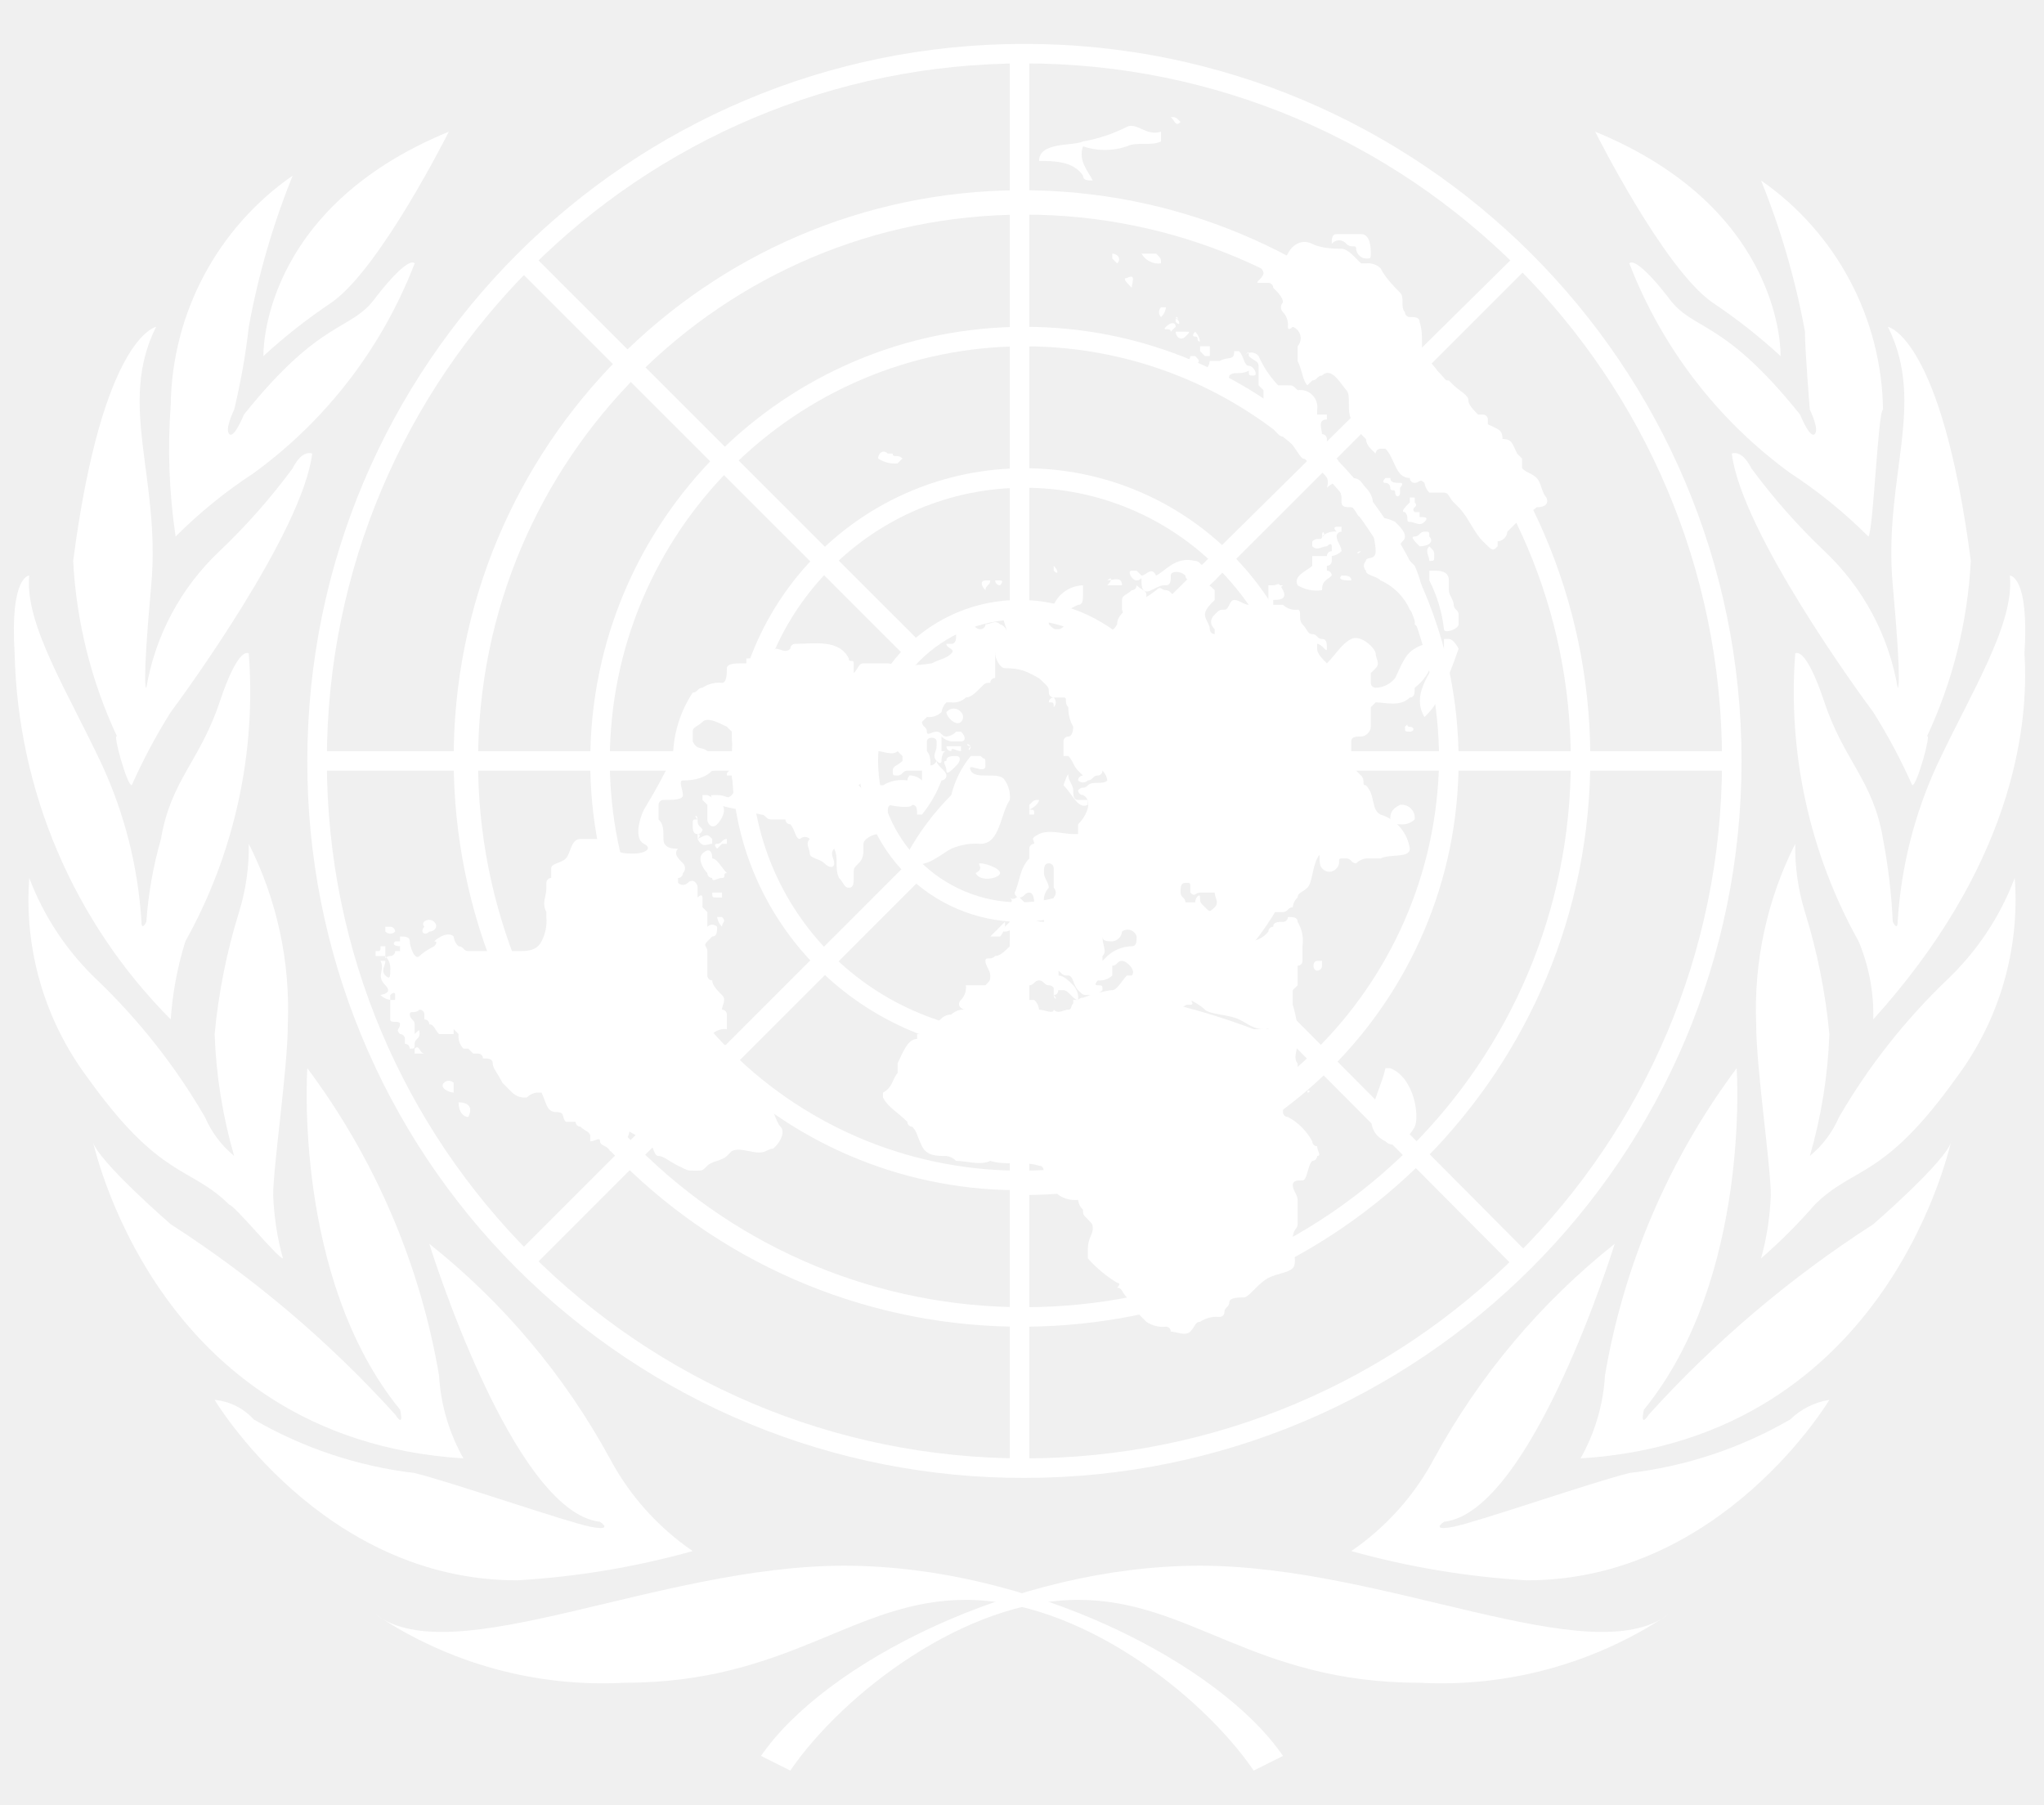
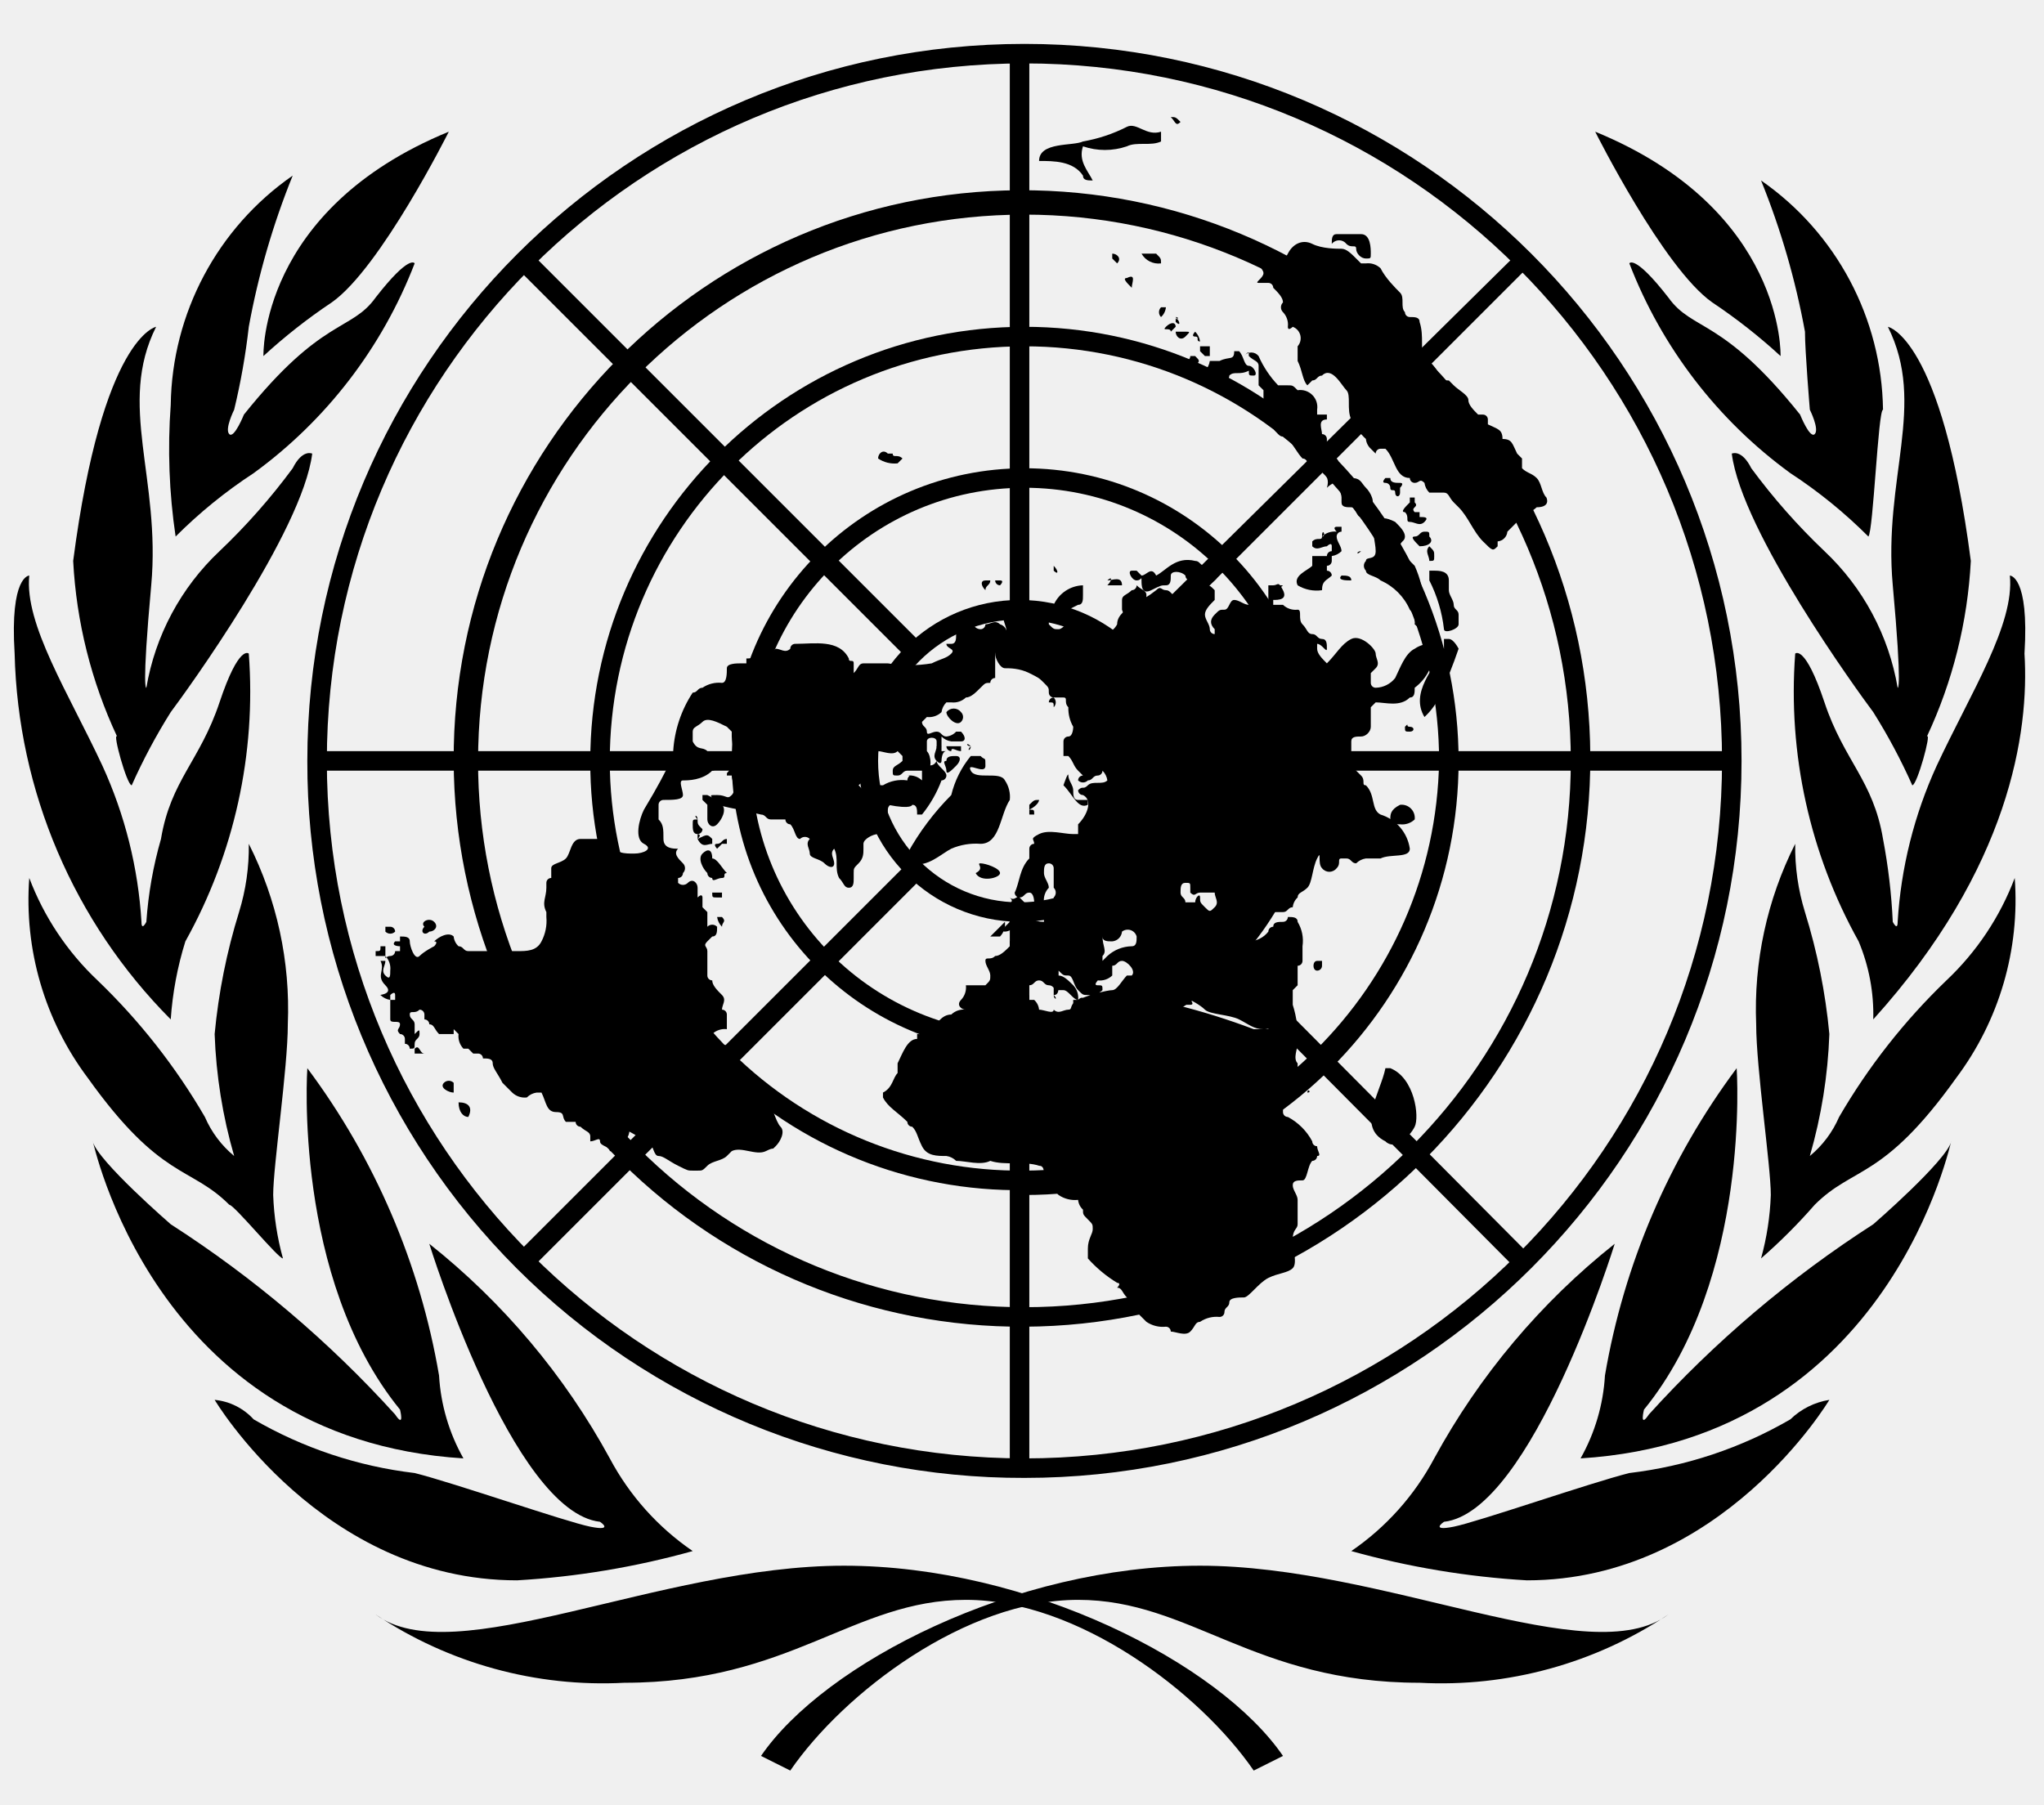
<svg xmlns="http://www.w3.org/2000/svg" viewBox="0 0 41.9 37">
-   <defs>
-     <style>.cls-1{fill:#fff;}</style>
-   </defs>
  <g id="Page-1">
    <g id="Artboard">
      <g id="ocha-logo">
        <g id="Group">
          <path id="Shape" class="cls-1" d="M17.6,15.6a3.3,3.3,0,1,1,3.3,3.3v-.4A2.9,2.9,0,1,0,18,15.6a2.9,2.9,0,0,0,2.9,2.9v.4a3.33,3.33,0,0,1-3.3-3.3" />
          <path id="Shape-2" data-name="Shape" class="cls-1" d="M15,15.6a6,6,0,1,1,6,6v-.4a5.6,5.6,0,1,0-5.6-5.6A5.59,5.59,0,0,0,21,21.2v.4a6,6,0,0,1-6-6" />
          <path id="Shape-3" data-name="Shape" class="cls-1" d="M12.1,15.6A8.9,8.9,0,1,1,21,24.5V24a8.54,8.54,0,0,0,8.5-8.4,8.5,8.5,0,1,0-17,0A8.41,8.41,0,0,0,21,24v.4a8.77,8.77,0,0,1-8.9-8.8" />
          <path id="Shape-4" data-name="Shape" class="cls-1" d="M9.3,15.6A11.65,11.65,0,1,1,21,27.2v-.4A11.2,11.2,0,1,0,9.8,15.6,11.18,11.18,0,0,0,21,26.8v.4A11.63,11.63,0,0,1,9.3,15.6" />
          <path id="Shape-5" data-name="Shape" class="cls-1" d="M6.3,15.6A14.7,14.7,0,1,1,21,30.3v-.4A14.3,14.3,0,1,0,6.7,15.6,14.3,14.3,0,0,0,21,29.9v.4A14.66,14.66,0,0,1,6.3,15.6" />
          <rect id="Rectangle-path" class="cls-1" x="20.7" y="1.1" width="0.4" height="11.4" />
          <polygon id="Shape-6" data-name="Shape" class="cls-1" points="10.6 5.5 10.9 5.2 18.9 13.2 18.6 13.5 10.6 5.5" />
          <rect id="Rectangle-path-2" data-name="Rectangle-path" class="cls-1" x="6.5" y="15.4" width="11.4" height="0.4" />
          <polygon id="Shape-7" data-name="Shape" class="cls-1" points="10.6 25.7 18.6 17.7 18.9 18 10.9 26 10.6 25.7" />
          <rect id="Rectangle-path-3" data-name="Rectangle-path" class="cls-1" x="20.7" y="18.7" width="0.4" height="11.4" />
          <rect id="Rectangle-path-4" data-name="Rectangle-path" class="cls-1" x="26.94" y="16.11" width="0.4" height="11.3" transform="translate(-7.45 25.47) rotate(-44.83)" />
          <rect id="Rectangle-path-5" data-name="Rectangle-path" class="cls-1" x="24.1" y="15.4" width="11.4" height="0.4" />
          <polygon id="Shape-8" data-name="Shape" class="cls-1" points="23 13.2 31.1 5.2 31.3 5.5 23.3 13.5 23 13.2" />
          <path id="Shape-9" data-name="Shape" class="cls-1" d="M18.7,16.5c.1,0,.1.1.1.2h.1a2.51,2.51,0,0,0,.4-.7.1.1,0,0,0,.1-.1c0-.1-.2-.2-.2-.3-.1.2-.3,0-.4.1v.1h.1V16h0a.37.37,0,0,0-.3-.1c.1,0,0,0,0,.1a.75.75,0,0,0-.5.1c-.1,0-.1,0-.2-.1-.1.1-.1.2-.2.2l-.1-.1c.1-.1.2-.1.2-.2v-.3c.1-.1.1-.2.2-.2s.3.1.4,0l.1.1v.1c-.1.1-.2.1-.2.2s0,.1.1.1.1-.1.2-.1.1,0,.1,0H19c.1,0,.1-.3,0-.4v-.2c0-.1.2-.1.2,0v.1s0,.1.1,0h0v-.2a.35.35,0,0,0,.2.1h.2c.1,0,.1-.1,0-.2h-.1a.31.31,0,0,1-.2.1c-.1,0-.1-.1-.2-.1s-.2.1-.2,0-.1-.1-.1-.2l.1-.1a.37.37,0,0,0,.3-.1.35.35,0,0,1,.1-.2h.1a.37.37,0,0,0,.3-.1c.1,0,.2-.1.3-.2s.1-.1.2-.1a.1.1,0,0,1,.1-.1v-.5a.1.1,0,0,1,.1-.1h-.1s-.1-.1,0-.1.2,0,.2-.1a.19.19,0,0,0-.1-.3c-.1-.1-.2,0-.3,0a.1.1,0,0,1-.1.1c-.1,0-.2-.1-.1-.2h0v-.1h-.1l-.3.3V13h0c0,.1,0,.2-.1.2h-.1c0,.1.2.1.1.2s-.2.1-.4.2a2.72,2.72,0,0,1-.9,0h-.5c-.1,0-.1.1-.2.2h0v-.2c0-.1-.1,0-.1-.1-.2-.4-.7-.3-1.1-.3a.1.1,0,0,0-.1.1c-.1.1-.2,0-.3,0l-.1.1c-.1,0-.2-.1-.3,0s-.1.1-.2.1v.1h-.1c-.1,0-.3,0-.3.1h0c0,.1,0,.3-.1.3a.6.6,0,0,0-.4.1c-.1,0-.1.1-.2.1a2.45,2.45,0,0,0-.4,1.2h0v.1c-.2.4-.3.6-.6,1.1-.1.2-.2.6,0,.7s0,.2-.2.2-.4,0-.4-.2-.2-.1-.3-.1h-.4c-.2,0-.2.3-.3.4s-.3.1-.3.2V18a.1.1,0,0,0-.1.1v.1c0,.2-.1.3,0,.5v.1a.9.9,0,0,1-.1.5c-.1.2-.3.2-.5.2h-1c-.1,0-.1-.1-.2-.1a.31.31,0,0,1-.1-.2c-.1-.1-.3,0-.4.1.1,0,0,.1,0,.1s-.2.1-.3.2-.2-.2-.2-.3-.1-.1-.2-.1v.1H8.1c-.1.1.1.1.1.1v.1H8.1a.1.1,0,0,1-.1.1H8c-.1,0-.1.1-.1,0v-.2H7.8c0,.1,0,.1-.1.1v.1h.2a.37.37,0,0,1,.1.3H8c0,.1,0,.2-.1.1s0-.2,0-.3H7.8c.1.2-.1.3.1.5s-.2.2-.1.2a.35.35,0,0,0,.2.1v-.1s.1-.1.1,0v.1H8v.4c0,.1.2,0,.2.1s-.1.1,0,.2a.1.1,0,0,1,.1.1v.1a.1.1,0,0,1,.1.1c.1,0,.1,0,.1-.1s.1-.1.1-.2,0-.1-.1,0V21c0-.1-.1-.1-.1-.2s.1,0,.2-.1a.1.1,0,0,1,.1.1v.1a.1.1,0,0,1,.1.1c.1,0,.1.1.2.2h.3v-.1l.1.1a.37.37,0,0,0,.1.3h.1l.1.1h.1a.1.1,0,0,1,.1.1h0c.1,0,.2,0,.2.1s.1.2.2.4a29772.51,29772.51,0,0,1,.2.2.37.37,0,0,0,.3.1.35.35,0,0,1,.2-.1h.1c.1.2.1.4.3.4s.1.1.2.2h.2a.1.1,0,0,0,.1.1c.1.1.2.1.2.2v.1c.1,0,.2-.1.2,0s.2.1.2.2h.1v-.1c0-.1.1,0,.2-.1s.1-.2.1-.2.2.1.3.2h.1c.1.1.1.3.2.3s.2.1.4.2.2.1.3.1h.1c.1,0,.1,0,.2-.1s.3-.1.4-.2l.1-.1c.2-.1.5.1.7,0s.1,0,.2-.1.2-.3.1-.4-.2-.5-.3-.7l-.3-.3h-.1c-.1,0-.1-.1-.1-.2a.1.1,0,0,1-.1-.1v-.3c-.1,0-.2-.1-.4-.1a.1.1,0,0,1-.1-.1v-.1a.37.37,0,0,1,.3-.1v-.3a.1.1,0,0,0-.1-.1c0-.1.1-.2,0-.3s-.2-.2-.2-.3a.1.1,0,0,1-.1-.1v-.5c0-.1-.1-.1,0-.2l.1-.1c.1,0,.1-.1.1-.2a.14.14,0,0,0-.2,0v-.3l-.1-.1v-.2s0-.1-.1,0v-.2c0-.1-.1-.2-.2-.1h0a.14.14,0,0,1-.2,0V18a.1.1,0,0,0,.1-.1.14.14,0,0,0,0-.2c-.1-.1-.2-.2-.1-.3-.1,0-.3,0-.3-.2s0-.3-.1-.4v-.3a.1.1,0,0,1,.1-.1c.2,0,.4,0,.4-.1s-.1-.3,0-.3.4,0,.6-.2c.1,0,.1-.1,0-.2a.35.35,0,0,0-.1-.2c-.1-.1-.2,0-.3-.2V15c0-.1.1-.1.2-.2s.3,0,.5.1l.1.1v.1c0,.2.1.4,0,.6s-.1.1-.1.2H15c0,.1.1.3,0,.4s-.1,0-.3,0-.1,0-.1.1l.1.1c.4.1.5.1.9.2.1,0,.1.1.2.1h.3a.1.1,0,0,0,.1.1c.1.1.1.3.2.3a.14.14,0,0,1,.2,0c-.1.1,0,.2,0,.3s.2.1.3.2.2.1.2,0-.1-.2,0-.3c.1.2,0,.4.1.6h0c.1.1.1.2.2.2s.1-.1.1-.2v-.1c0-.1,0-.1.1-.2s.1-.2.1-.3v-.1c0-.1.2-.2.3-.2V17c.1,0,0-.2.1-.2s.1-.1.1-.2.1-.1,0-.1c.5.1.5,0,.5,0" />
          <path id="Shape-10" data-name="Shape" class="cls-1" d="M14.5,16.3h-.1v.1l.1.1v.3c0,.1.1.2.2.1s.2-.3.1-.4-.1-.1-.3-.2" />
          <path id="Shape-11" data-name="Shape" class="cls-1" d="M14.3,17.2h0c.1.2.2.1.3.1v-.1c-.1-.1-.1-.1-.3,0,.1-.1,0-.1,0-.1v.1" />
          <path id="Shape-12" data-name="Shape" class="cls-1" d="M14.6,17.6c0-.2-.1-.2-.2-.1s0,.3.1.4a.1.1,0,0,0,.1.1c0,.1.1,0,.2,0s0-.1.1-.1c-.1-.1-.2-.3-.3-.3" />
          <path id="Shape-13" data-name="Shape" class="cls-1" d="M14.3,16.8c0-.1-.1-.1,0,0-.1,0-.1,0-.1.1s0,.2.1.2a.1.1,0,0,0,.1-.1c-.1-.1-.1-.1-.1-.2" />
          <path id="Shape-14" data-name="Shape" class="cls-1" d="M14.7,17.4l.1-.1h.1v-.1c-.1,0-.1.1-.2.1s0,.1,0,.1" />
          <path id="Shape-15" data-name="Shape" class="cls-1" d="M14.6,18.3c0,.1,0,.1.1.1h.1v-.1h-.2" />
          <path id="Shape-16" data-name="Shape" class="cls-1" d="M14.8,19c0-.1.1-.1,0-.2h-.1a.35.35,0,0,0,.1.2" />
          <path id="Shape-17" data-name="Shape" class="cls-1" d="M8.5,21.5v.1h.2c-.1,0-.1-.2-.2-.1" />
          <path id="Shape-18" data-name="Shape" class="cls-1" d="M9.1,22.2c-.1.1.1.2.2.2v-.2a.14.14,0,0,0-.2,0" />
          <path id="Shape-19" data-name="Shape" class="cls-1" d="M9.4,22.6c0,.2.1.3.2.3.1-.2,0-.3-.2-.3" />
          <path id="Shape-20" data-name="Shape" class="cls-1" d="M19.5,17.4a1.27,1.27,0,0,1,.6-.1c.4,0,.4-.6.6-.9a.6.6,0,0,0-.1-.4c-.1-.2-.6,0-.7-.2s.3.1.3-.1,0-.1-.1-.2h-.2a2,2,0,0,0-.4.8,5.38,5.38,0,0,0-.9,1.2c0,.1,0,.1.1.2.3.1.6-.2.8-.3" />
          <path id="Shape-21" data-name="Shape" class="cls-1" d="M21.3,16.4c-.1,0-.1,0-.2.1v.2h.1c0-.1,0-.1-.1-.1.2-.1.2-.2.2-.2" />
          <path id="Shape-22" data-name="Shape" class="cls-1" d="M20,17.9c.1.2.5.1.5,0s-.3-.2-.4-.2.1.1-.1.2" />
          <path id="Shape-23" data-name="Shape" class="cls-1" d="M20.5,19.2a.37.37,0,0,0,.1-.3l-.3.3h.2" />
          <path id="Shape-24" data-name="Shape" class="cls-1" d="M22.3,16.5v-.1h-.2c-.1,0-.1-.1-.1-.2s-.1-.2-.1-.3-.1.2-.1.2c.2.2.3.5.5.4" />
          <path id="Shape-25" data-name="Shape" class="cls-1" d="M19.9,15.3c-.1-.1-.1,0,0,0-.1.1,0,.1,0,0h0" />
          <path id="Shape-26" data-name="Shape" class="cls-1" d="M8.1,19.1A.1.1,0,0,0,8,19H7.9v.1a.14.14,0,0,0,.2,0" />
          <path id="Shape-27" data-name="Shape" class="cls-1" d="M8.8,19.1c.1,0,.2-.1.1-.2h0c-.1-.1-.3,0-.2.1-.1.1,0,.2.1.1" />
          <path id="Shape-28" data-name="Shape" class="cls-1" d="M20.2,12.1c0-.1.1-.1.1-.2h-.1c-.1,0-.1.1,0,.2h0" />
          <path id="Shape-29" data-name="Shape" class="cls-1" d="M20.5,12s.1-.1,0-.1h-.1a.1.1,0,0,0,.1.1" />
          <path id="Shape-30" data-name="Shape" class="cls-1" d="M19.4,14.6c0,.1.2.3.3.2a.14.14,0,0,0,0-.2.19.19,0,0,0-.3,0" />
          <path id="Shape-31" data-name="Shape" class="cls-1" d="M19.7,15.4v-.1h-.3a.1.1,0,0,0,.1.1c0-.1.1,0,.2,0" />
          <path id="Shape-32" data-name="Shape" class="cls-1" d="M19.4,15.6c-.1,0,0,.1,0,.2s.1,0,.2-.1.1-.2,0-.2-.2,0-.2.1" />
          <path id="Shape-33" data-name="Shape" class="cls-1" d="M19.2,15.3c0,.1-.1.2,0,.3s.1,0,.1,0,0-.2.1-.2h-.1v-.1h-.1" />
          <path id="Shape-34" data-name="Shape" class="cls-1" d="M26.8,22.4c.1,0,0-.1,0,0h0" />
          <path id="Shape-35" data-name="Shape" class="cls-1" d="M21,18.5h0l-.1-.1c0-.1-.1.1-.2,0h0c.1.1,0,.1-.1.2a.1.1,0,0,0,.1.1c0,.1-.1.1,0,.2l-.1.1s-.1.1,0,.1.2-.1.3-.1H21c.1,0,.1-.1.2-.2H21s-.1,0,0-.3h0" />
          <path id="Shape-36" data-name="Shape" class="cls-1" d="M21.6,20.4c0,.1.1.1,0,0,.1,0,.1-.1.1-.2h-.1v.2" />
          <path id="Shape-37" data-name="Shape" class="cls-1" d="M21.7,20.2c.1,0,0-.1,0-.1h-.1a.1.1,0,0,0,.1.1" />
          <path id="Shape-38" data-name="Shape" class="cls-1" d="M22.3,20.5h0c-.1,0-.1-.1-.2,0H22v.1c.2-.1.2-.1.3-.1" />
          <path id="Shape-39" data-name="Shape" class="cls-1" d="M23.3,20.4v-.1c-.1,0-.2.1-.3,0v.1h-.1c.2.1.3,0,.4,0" />
          <path id="Shape-40" data-name="Shape" class="cls-1" d="M23.7,20c0,.2.2.1.2,0s0-.1-.2,0l.1-.1a.1.1,0,0,1-.1.1" />
          <path id="Shape-41" data-name="Shape" class="cls-1" d="M28.5,16.8c0,.1.1.1.2.1a.37.37,0,0,0,.3-.1.27.27,0,0,0-.3-.3c-.2.1-.2.2-.2.3" />
          <path id="Shape-42" data-name="Shape" class="cls-1" d="M28.5,21.9h-.1c-.1.5-.6,1.2,0,1.5.2.2.5-.1.6-.3s0-1-.5-1.2" />
          <path id="Shape-43" data-name="Shape" class="cls-1" d="M27,19.7c-.1,0-.1.2,0,.2a.1.1,0,0,0,.1-.1v-.1H27" />
          <path id="Shape-44" data-name="Shape" class="cls-1" d="M27.4,24.8V25s.2-.1,0-.2h0" />
          <path id="Shape-45" data-name="Shape" class="cls-1" d="M29.7,13.1h-.1v.2c-.2.4-.7.9-.4,1.4h0a1.38,1.38,0,0,0,.3-.4,10.37,10.37,0,0,0,.4-1s-.1-.2-.2-.2" />
          <path id="Shape-46" data-name="Shape" class="cls-1" d="M28.8,14.9c0,.1,0,.1.1.1s.1-.1,0-.1,0-.1-.1,0" />
          <path id="Shape-47" data-name="Shape" class="cls-1" d="M23.7,11.8c-.1-.2-.2,0-.3,0l-.1-.1h-.1c-.1,0,0,.2.1.2s.1-.1.1,0,0,.3.2.2.2-.1.3-.1.1-.1.1-.2.2-.1.3,0a.1.1,0,0,0,.1.1c0,.1.1.1.2.1a.37.37,0,0,0,.3-.1.19.19,0,0,0,0-.3h-.2c-.1,0-.1-.1-.2-.1-.4-.1-.6.2-.8.3" />
          <path id="Shape-48" data-name="Shape" class="cls-1" d="M22.7,12H23c0-.2-.2-.1-.3-.1.1-.1.1,0,0,.1h0" />
          <path id="Shape-49" data-name="Shape" class="cls-1" d="M23.1,12.6c.1-.1.3-.2.4-.3v-.1h0c0-.1-.1-.1-.2-.2a.1.1,0,0,1-.1.1c-.1.1-.2.1-.2.2v.2c.1.3.1.2.1.1" />
          <path id="Shape-50" data-name="Shape" class="cls-1" d="M21.6,11.6v.1c.1.1.1,0,0-.1h0" />
          <path id="Shape-51" data-name="Shape" class="cls-1" d="M18,9.4a.6.6,0,0,0,.4.1l.1-.1c-.1-.1-.2,0-.2-.1h-.1c-.1-.1-.2,0-.2.1h0" />
          <path id="Shape-52" data-name="Shape" class="cls-1" d="M27.1,11c0,.1-.1,0-.2.1v.1c.1.1.2,0,.3,0h0s.1-.1.1,0v.1a.1.1,0,0,0-.1.1h-.3v.2c-.1.1-.4.2-.3.4a.75.75,0,0,0,.5.1h0c0-.2.1-.2.2-.3a.1.1,0,0,0-.1-.1v-.1a.1.1,0,0,0,.1-.1v-.1a.35.35,0,0,0,.2-.1c0-.1-.1-.2-.1-.3a.1.1,0,0,1,.1-.1v-.1h-.1s-.1,0,0,.1a.37.37,0,0,0-.3.1c0-.2.1,0,0,0" />
          <path id="Shape-53" data-name="Shape" class="cls-1" d="M26.1,12c0,.1.1.1.2,0h-.2" />
          <path id="Shape-54" data-name="Shape" class="cls-1" d="M27.5,11.8c-.1.1.1.1.2.1h0c0-.1-.1-.1-.2-.1" />
          <path id="Shape-55" data-name="Shape" class="cls-1" d="M27.9,11.3h0c-.1,0-.1.1,0,0h0" />
          <path id="Shape-56" data-name="Shape" class="cls-1" d="M25.6,7.3c.1.1.2.1.2.2v.4l.1.1v.2c0,.1.1.3.1.4a.1.1,0,0,1,.1.1c0,.1,0,.1.1.2s.1,0,.2.1.2.3.3.4a.1.1,0,0,1,.1.1v.1c.2,0,.5.1.4.4.1-.1.2-.1.2-.2s.1-.3,0-.4-.1-.1-.2-.2V9a.1.1,0,0,0-.1-.1c0-.1-.1-.3.1-.3V8.5H27V8.4a.35.35,0,0,0-.4-.4c-.1-.1-.1-.1-.2-.1h-.2a2.09,2.09,0,0,1-.4-.6.19.19,0,0,0-.3,0c.1-.1.1-.1.1,0h0" />
          <path id="Shape-57" data-name="Shape" class="cls-1" d="M24.7,7.6a.14.14,0,0,0,0,.2h.4a.1.1,0,0,0,.1-.1c.1-.1.2,0,.4-.1,0,.1,0,.1.1.1s0-.2-.1-.2-.1-.2-.2-.3h-.1c0,.2-.1.1-.3.2v.1h0V7.4h-.2a.35.35,0,0,1-.1.2" />
          <path id="Shape-58" data-name="Shape" class="cls-1" d="M22.4,3.7c-.1-.2-.3-.4-.2-.7a1.39,1.39,0,0,0,.9,0c.2-.1.5,0,.7-.1V2.7c-.3.1-.5-.2-.7-.1a3.18,3.18,0,0,1-.9.3c-.2.1-.9,0-.9.4.3,0,.7,0,.9.3,0,.1.1.1.2.1" />
          <path id="Shape-59" data-name="Shape" class="cls-1" d="M23.4,5.2a.4.4,0,0,0,.4.2c0-.1,0-.1-.1-.2h-.3" />
          <path id="Shape-60" data-name="Shape" class="cls-1" d="M23.1,5.7c-.1,0,0,.1.1.2,0-.1.1-.3-.1-.2" />
          <path id="Shape-61" data-name="Shape" class="cls-1" d="M22.9,5.4h0c.1-.1,0-.2-.1-.2v.1l.1.1" />
          <path id="Shape-62" data-name="Shape" class="cls-1" d="M23.8,6.5h0a.31.31,0,0,0,.1-.2h-.1a.14.14,0,0,0,0,.2" />
          <path id="Shape-63" data-name="Shape" class="cls-1" d="M24.1,6.5v.1c.1.1.1,0,0-.1h0c.1,0,0,.1,0,0" />
          <path id="Shape-64" data-name="Shape" class="cls-1" d="M24,6.8h0l.1-.1h0c0-.1-.1-.1-.2,0s.1,0,.1.1" />
          <path id="Shape-65" data-name="Shape" class="cls-1" d="M24.1,6.8h0c0,.1.1.2.2.1s.1-.1,0-.1Z" />
          <path id="Shape-66" data-name="Shape" class="cls-1" d="M24.6,7h0a.35.35,0,0,0-.1-.2s-.1.1,0,.1,0,.1.1.1" />
          <path id="Shape-67" data-name="Shape" class="cls-1" d="M24.7,7.3h.1V7.2h0V7.1h-.2v.1l.1.1" />
          <path id="Shape-68" data-name="Shape" class="cls-1" d="M24.5,7.5h0c.1-.1.1-.1,0-.2h-.1a.1.1,0,0,1-.1.1c.1.1.1.1.2.1" />
          <path id="Shape-69" data-name="Shape" class="cls-1" d="M24.2,2.5h0c-.1-.1-.1-.1-.2-.1.1.1.1.2.2.1" />
          <path id="Shape-70" data-name="Shape" class="cls-1" d="M27.6,5c.1.1.2,0,.2.1s.1.2.2.2.1,0,.1-.1,0-.4-.2-.4h-.5c-.1,0-.1.1-.1.2a.19.19,0,0,1,.3,0" />
          <path id="Shape-71" data-name="Shape" class="cls-1" d="M31.7,10.2c-.1-.1-.1-.3-.2-.4s-.2-.1-.3-.2V9.4l-.1-.1C31,9.1,31,9,30.8,9c0-.2-.1-.2-.3-.3V8.6a.1.1,0,0,0-.1-.1h-.1c-.1-.1-.2-.2-.2-.3s-.2-.2-.3-.3l-.1-.1c-.1,0-.2,0-.2-.1s-.2-.3-.3-.4,0-.4-.1-.7c0-.1-.1-.1-.2-.1a.1.1,0,0,1-.1-.1c-.1-.1,0-.3-.1-.4s-.3-.3-.4-.5a.37.37,0,0,0-.3-.1h-.1l-.1-.1c-.1-.1-.2-.2-.3-.2s-.4,0-.6-.1-.4,0-.5.2-.3.2-.5.2,0,.1,0,.2-.2.2-.1.2H26a.1.1,0,0,1,.1.1c.1.1.2.2.2.3a.14.14,0,0,0,0,.2.37.37,0,0,1,.1.3c0,.1.1,0,.1,0a.25.25,0,0,1,.1.4v.3c.1.2.1.4.2.5l.1-.1c.1,0,.1-.1.2-.1.2-.2.4.2.5.3s0,.4.1.6A1.38,1.38,0,0,0,28,9a.31.31,0,0,0,.1.2l.1.1a.1.1,0,0,1,.1-.1h.1c.2.2.2.6.5.6a.1.1,0,0,0,.1.1c.1,0,.1-.1.2,0a.35.35,0,0,0,.1.2h.3c.1,0,.1.1.2.2l.1.1c.2.2.3.5.5.7s.2.2.3.1v-.1a.22.22,0,0,0,.2-.2l.3-.3h0c.1-.1.2-.1.3-.2.3,0,.2-.2.2-.2" />
          <path id="Shape-72" data-name="Shape" class="cls-1" d="M27.5,10.3c0,.1.1.1.2.1s.1.2.2.2.1-.1.1-.2h.1c.1-.1,0-.3-.1-.4s-.1-.2-.3-.2-.1,0-.2.1,0,.2,0,.3v.1" />
          <path id="Shape-73" data-name="Shape" class="cls-1" d="M28.2,10.7c-.1.2,0,.4,0,.6s-.2.1-.2.2a.14.14,0,0,0,0,.2c0,.1.2.1.3.2a1.17,1.17,0,0,1,.6.6.37.37,0,0,1,.1.3c.1.1.2.1.2.2s.1.1.1,0a.3.3,0,0,0,0-.4c-.1-.1-.1-.1-.1-.2a2.35,2.35,0,0,0-.2-.8l-.3-.3v-.1c0-.1.1-.1.1-.2s-.1-.2-.2-.3h0c-.2-.1-.3-.1-.4,0" />
          <path id="Shape-74" data-name="Shape" class="cls-1" d="M29.7,12.1v-.2c0-.2-.2-.2-.3-.2h-.1v.2a2.93,2.93,0,0,1,.3,1c0,.1.3,0,.3-.1v-.2c0-.1-.1-.1-.1-.2s-.1-.2-.1-.3" />
          <path id="Shape-75" data-name="Shape" class="cls-1" d="M29.3,11.2c-.1.1,0,.2,0,.3h0c.1,0,.1,0,.1-.1s0-.1-.1-.2h0" />
          <path id="Shape-76" data-name="Shape" class="cls-1" d="M29.3,11c0-.1,0-.1-.1-.1s-.1.1-.2.1,0,.1.1.2h0c.2,0,.3-.1.2-.2h0" />
          <path id="Shape-77" data-name="Shape" class="cls-1" d="M28.8,10.5c.1.1,0,.2.1.2s.2.1.3,0,0-.1-.1-.1v-.1H29c-.1-.1.1-.1,0-.2v-.1h-.1v.1c-.1.1-.2.2-.1.2" />
          <path id="Shape-78" data-name="Shape" class="cls-1" d="M28.7,9.9c-.1,0-.2,0-.2-.1h-.1s-.1.1,0,.1a.1.1,0,0,1,.1.1c0,.1.1,0,.1.1s.1.1.1,0V10h0s.1-.1,0-.1" />
          <path id="Shape-79" data-name="Shape" class="cls-1" d="M21.6,14.5h0a.14.14,0,0,0,0-.2.1.1,0,0,0-.1.1h0c.1,0,.1,0,.1.1" />
          <path id="Shape-80" data-name="Shape" class="cls-1" d="M29.4,13.2a.6.6,0,0,0-.4.1c-.2.1-.3.4-.4.6a.52.52,0,0,1-.4.2.1.1,0,0,1-.1-.1v-.2l.1-.1c.1-.1,0-.2,0-.3s-.3-.4-.5-.3-.3.3-.5.5h0c-.1-.1-.2-.2-.2-.3v-.1c.1,0,.2.2.2.1s0-.2-.1-.2-.1-.1-.2-.1-.1-.1-.2-.2,0-.3-.1-.3a.37.37,0,0,1-.3-.1h-.2v-.1c.1,0,.3,0,.2-.2s-.1-.1-.2-.1H26v.3a.37.37,0,0,1-.3.1h-.1c-.1,0-.2-.1-.3-.1s-.1.2-.2.2-.1,0-.2.1-.1.2,0,.3V13a.1.1,0,0,1-.1-.1c0-.1-.1-.2-.1-.3s.1-.2.2-.3v-.2c-.1-.1-.1-.1-.2-.1s-.3.4-.5.3-.2-.2-.3-.2-.1-.1-.2,0a2.19,2.19,0,0,1-.5.3c-.1.1-.3.2-.3.4a.38.38,0,0,1-.6.1c-.1-.1-.2-.2-.3-.2s-.2.2-.3.2-.1,0-.2-.1v-.1l.6-.3c.1,0,.1-.1.1-.2V12a.68.68,0,0,0-.6.4.1.1,0,0,1-.1.1c-.2,0-.3.1-.5,0l-.1-.2c-.1.1-.1.2-.2.2l-.1.1c-.1.1.1.3,0,.4s-.2.1-.3.1v.2c0,.1.1,0,.1.1s.1.3.2.3.3,0,.5.1.2.1.3.2.1.1.1.2a.1.1,0,0,0,.1.1h.2c.1,0,0,.1.1.2a.76.76,0,0,0,.1.4s0,.2-.1.2a.1.1,0,0,0-.1.1v.3h.1c.1.1.1.2.2.3l.1.1a.1.1,0,0,0-.1.1.14.14,0,0,0,.2,0c.1,0,.1-.1.2-.1a.1.1,0,0,0,.1-.1.35.35,0,0,1,.1.2c-.1.1-.3,0-.4.1s-.1,0-.2.1a.1.1,0,0,0,.1.1c.2.1.1.4-.1.6v.2H22c-.2,0-.5-.1-.7,0s-.1.1-.1.2h0a.1.1,0,0,0-.1.1v.2c-.2.2-.2.5-.3.7a.1.1,0,0,0,.1.1c.1,0,.1-.1.2-.1s.1.2.1.2.2.1.2,0a.37.37,0,0,1,.1-.3c0-.1-.1-.2-.1-.3s0-.2.1-.2a.1.1,0,0,1,.1.1v.4a.14.14,0,0,1,0,.2.1.1,0,0,1-.1.1v.2c-.1.1-.1.1-.1.2-.2,0-.4-.1-.3-.3-.1,0-.1,0-.2.1V19c-.1.1-.1.2-.2.3v.1c-.1.1-.2.2-.3.2h0c-.1.1-.2,0-.2.1s.1.2.1.3,0,.1-.1.2h-.4a.37.37,0,0,1-.1.3c-.1.1,0,.2.1.2s.1.2.2.2.1.1.2.1a.22.22,0,0,0,.2-.2c0-.1.1,0,.2,0h.1a.14.14,0,0,0,0-.2l.4-.4c.1,0,.1-.1.2-.1s.1.1.2.1.1.1.2.1h.1c.1,0,.2.2.3.2h0a.37.37,0,0,0-.1-.3c-.1-.1-.2-.2-.3-.2v-.1h0c.1.1.1.1.2.1s.1.2.2.3.1.1.2.1a.37.37,0,0,0,.3-.1c0-.1,0-.1-.1-.1s0-.1.1-.2,0-.2,0-.3v-.1h0c.1-.1,0-.2,0-.4h0c0,.1.1.1.2.1a.22.22,0,0,0,.2-.2.19.19,0,0,1,.3.1c0,.1,0,.2-.1.2a.76.76,0,0,0-.5.2l-.1.1c-.1.1-.1.1-.1.2l-.1.1a.1.1,0,0,1,.1.1.37.37,0,0,0,.3-.1v-.2c.1,0,.1-.1.2-.1s.3.2.2.3h-.1c-.1.1-.2.3-.3.3s-.5.1-.7.2-.1.2-.2.2-.2.1-.3,0h0c0,.1-.2,0-.3,0a.31.31,0,0,0-.1-.2h-.1v-.1h-.8a.1.1,0,0,0-.1.1l-.1.1a.37.37,0,0,1-.3.1.37.37,0,0,0-.3.1c-.2,0-.3.2-.4.3a.37.37,0,0,1-.3.1v.1c-.2,0-.3.3-.4.5V22c-.1.1-.1.3-.3.4v.1c.1.2.3.3.5.5a.1.1,0,0,0,.1.1c.1.1.1.2.2.4s.3.2.5.2a.35.35,0,0,1,.2.1c.2,0,.5.1.7,0,.3.1.7,0,1,.1.1,0,.1.1.1.2s.2.3.3.4a.6.6,0,0,0,.4.1.31.31,0,0,0,.1.2c0,.1,0,.1.1.2s.1.1.1.2-.1.2-.1.4v.2a2.65,2.65,0,0,0,.6.5s.1,0,0,.1c.1,0,.1.1.2.2s0,.1.1.2l.3.3a.6.6,0,0,0,.4.1.1.1,0,0,1,.1.1c.1,0,.3.1.4,0s.1-.2.2-.2A.6.6,0,0,1,25,27a.1.1,0,0,0,.1-.1c0-.1.1-.1.1-.2s.2-.1.3-.1.3-.3.5-.4.4-.1.5-.2,0-.4,0-.6.1-.2.1-.3v-.5c0-.1-.1-.2-.1-.3s.1-.1.2-.1.1-.3.2-.4a.1.1,0,0,0,.1-.1c.1,0,0-.1,0-.2a.1.1,0,0,1-.1-.1,1.21,1.21,0,0,0-.5-.5.1.1,0,0,1-.1-.1v-.1c-.1,0,0-.1-.1-.1h.1c.1-.1.1-.3.2-.4a.1.1,0,0,0,.1-.1v-.3c-.1-.1,0-.3,0-.4a2.2,2.2,0,0,0-.1-.8c0-.1-.1-.1-.2-.1a.1.1,0,0,1-.1.1.31.31,0,0,1-.1.2c0,.1-.2.1-.2.2s0,.1-.1.2l-.1.1c.4-.3.3-.3.3-.2h-.3a14.24,14.24,0,0,0-1.6-.5h.3c.1,0,0-.1,0-.1s.2.1.3.2.5.1.7.2.3.2.5.2.3-.1.4-.1v-.1c.1-.1.2-.2.2-.3v-.3l.1-.1v-.4a.1.1,0,0,0,.1-.1v-.3a.75.75,0,0,0-.1-.5c0-.1-.1-.1-.2-.1a.1.1,0,0,1-.1.1c-.1,0-.2,0-.2.1a.1.1,0,0,0-.1.1.52.52,0,0,1-.4.2c-.1,0-.2,0-.2-.1s.2-.2.4-.2l.1-.1a.22.22,0,0,1,.2-.2h.2c.1,0,.1-.1.2-.1a.31.31,0,0,1,.1-.2c0-.1.1-.1.2-.2s.1-.4.2-.6,0,.1.1.2a.19.19,0,0,0,.3,0c.1-.1,0-.2.1-.2h.1c.1,0,.1.1.2.1a.35.35,0,0,1,.2-.1h.3c.2-.1.6,0,.6-.2a.86.86,0,0,0-.6-.7c-.2-.1-.1-.4-.3-.6-.1,0,0-.1-.1-.2l-.1-.1-.1-.1v-.5c0-.1.1-.1.2-.1s.2-.1.2-.2v-.4l.1-.1c.2,0,.5.1.7-.1.1,0,.1-.1.1-.2a1,1,0,0,0,.4-.8c-.1.1,0,.1,0-.1.1.1.1,0,0,0m-4.5,5.4h0c-.1.1-.1.1-.2,0s-.1-.1-.1-.2-.1,0-.1.1h-.2c0-.1-.1-.1-.1-.2s0-.2.1-.2.1,0,.1.1h0v.1c.1.1.1,0,.2,0h.3c0,.1.1.2,0,.3h0" />
          <path id="Shape-81" data-name="Shape" class="cls-1" d="M15.6,36c1.3-1.9,5.2-3.9,9-3.9s8,2.2,9.6,1a8.38,8.38,0,0,1-5.1,1.4c-3.4,0-4.7-1.7-7-1.7s-4.8,1.9-5.9,3.5Z" />
          <path id="Shape-82" data-name="Shape" class="cls-1" d="M27.7,31.8a5.34,5.34,0,0,0,1.7-1.9,14.44,14.44,0,0,1,3.7-4.4s-1.7,5.5-3.5,5.7c0,0-.3.2.2.1s2.8-.9,3.6-1.1a8.58,8.58,0,0,0,3.3-1.1,1.48,1.48,0,0,1,.8-.4s-2.2,3.7-6.2,3.7a17.1,17.1,0,0,1-3.6-.6" />
          <path id="Shape-83" data-name="Shape" class="cls-1" d="M32.4,29.9a3.92,3.92,0,0,0,.5-1.7,14.64,14.64,0,0,1,2.7-6.3s.3,4.3-1.9,7c0,0-.1.4.1.1a22.93,22.93,0,0,1,4.6-3.9s1.5-1.3,1.6-1.7c0-.1-1.2,6.1-7.6,6.5" />
          <path id="Shape-84" data-name="Shape" class="cls-1" d="M36.1,25.8a5.62,5.62,0,0,0,.2-1.3c0-.6-.3-2.6-.3-3.5a7.53,7.53,0,0,1,.8-3.7,4.5,4.5,0,0,0,.2,1.4,12.29,12.29,0,0,1,.5,2.5,10.27,10.27,0,0,1-.4,2.5,2.13,2.13,0,0,0,.6-.8,12.81,12.81,0,0,1,2.2-2.8A5.62,5.62,0,0,0,41.3,18a6.08,6.08,0,0,1-1.2,4.1c-1.5,2.1-2.1,1.8-2.9,2.6a11.41,11.41,0,0,1-1.1,1.1" />
          <path id="Shape-85" data-name="Shape" class="cls-1" d="M38.4,20.9a3.87,3.87,0,0,0-.3-1.6,10.5,10.5,0,0,1-1.3-5.9s.2-.2.6,1,1,1.6,1.2,2.8a12,12,0,0,1,.2,1.7s.1.2.1,0a9,9,0,0,1,.8-3.2c.7-1.5,1.6-2.9,1.5-3.9,0,0,.4,0,.3,1.6.1,1.6-.3,4.4-3.1,7.5" />
          <path id="Shape-86" data-name="Shape" class="cls-1" d="M39.2,16.1a12,12,0,0,0-.8-1.5c-.3-.4-2.7-3.7-2.9-5.3,0,0,.2-.1.4.3a12.94,12.94,0,0,0,1.5,1.7,5,5,0,0,1,1.5,2.8s.1.1-.1-2.1.7-3.7-.1-5.3c0,0,1.1.2,1.7,4.8a9.68,9.68,0,0,1-.9,3.6c.1-.1-.2,1-.3,1" />
          <path id="Shape-87" data-name="Shape" class="cls-1" d="M38.3,11a9.94,9.94,0,0,0-1.6-1.3,9.58,9.58,0,0,1-3.3-4.3s.1-.2.8.7c.5.7,1.1.4,2.7,2.4,0,0,.2.5.3.4s-.1-.5-.1-.5S37,7.2,37,6.8a15.83,15.83,0,0,0-.9-3.1,5.82,5.82,0,0,1,2.5,4.7c-.1,0-.2,2.5-.3,2.6" />
          <path id="Shape-88" data-name="Shape" class="cls-1" d="M36.5,7.3s.1-3-3.8-4.6c0,0,1.4,2.8,2.4,3.5a11.57,11.57,0,0,1,1.4,1.1" />
          <path id="Shape-89" data-name="Shape" class="cls-1" d="M26.3,36c-1.3-1.9-5.2-3.9-9-3.9s-8,2.2-9.6,1a8.38,8.38,0,0,0,5.1,1.4c3.4,0,4.7-1.7,7-1.7s4.8,1.9,5.9,3.5Z" />
          <path id="Shape-90" data-name="Shape" class="cls-1" d="M14.2,31.8a5.34,5.34,0,0,1-1.7-1.9,14.44,14.44,0,0,0-3.7-4.4s1.7,5.5,3.5,5.7c0,0,.3.2-.2.1s-2.8-.9-3.6-1.1a8.58,8.58,0,0,1-3.3-1.1,1.24,1.24,0,0,0-.8-.4s2.2,3.7,6.2,3.7a17.1,17.1,0,0,0,3.6-.6" />
          <path id="Shape-91" data-name="Shape" class="cls-1" d="M9.5,29.9A3.92,3.92,0,0,1,9,28.2a14.64,14.64,0,0,0-2.7-6.3s-.3,4.3,1.9,7c0,0,.1.4-.1.1a22.93,22.93,0,0,0-4.6-3.9S2,23.8,1.9,23.4c0-.1,1.2,6.1,7.6,6.5" />
          <path id="Shape-92" data-name="Shape" class="cls-1" d="M5.8,25.8a5.62,5.62,0,0,1-.2-1.3c0-.6.3-2.6.3-3.5a7.53,7.53,0,0,0-.8-3.7,4.5,4.5,0,0,1-.2,1.4,12.29,12.29,0,0,0-.5,2.5,10.27,10.27,0,0,0,.4,2.5,2.13,2.13,0,0,1-.6-.8A12.81,12.81,0,0,0,2,20.1,5.62,5.62,0,0,1,.6,18a6.08,6.08,0,0,0,1.2,4.1c1.5,2.1,2.1,1.8,2.9,2.6.1,0,1,1.1,1.1,1.1" />
          <path id="Shape-93" data-name="Shape" class="cls-1" d="M3.5,20.9a6.93,6.93,0,0,1,.3-1.6,10.5,10.5,0,0,0,1.3-5.9s-.2-.2-.6,1-1,1.6-1.2,2.8A8.18,8.18,0,0,0,3,18.9s-.1.2-.1,0a9,9,0,0,0-.8-3.2C1.4,14.2.5,12.8.6,11.8c0,0-.4,0-.3,1.6a11,11,0,0,0,3.2,7.5" />
          <path id="Shape-94" data-name="Shape" class="cls-1" d="M2.7,16.1a12,12,0,0,1,.8-1.5c.3-.4,2.7-3.7,2.9-5.3,0,0-.2-.1-.4.3a12.94,12.94,0,0,1-1.5,1.7A5,5,0,0,0,3,14.1s-.1.1.1-2.1-.7-3.7.1-5.3c0,0-1.1.2-1.7,4.8a9.68,9.68,0,0,0,.9,3.6c-.1-.1.2,1,.3,1" />
          <path id="Shape-95" data-name="Shape" class="cls-1" d="M3.6,11A9.94,9.94,0,0,1,5.2,9.7,9.58,9.58,0,0,0,8.5,5.4s-.1-.2-.8.7c-.5.7-1.1.4-2.7,2.4,0,0-.2.5-.3.4s.1-.5.1-.5a13.88,13.88,0,0,0,.3-1.7A15.83,15.83,0,0,1,6,3.6,5.82,5.82,0,0,0,3.5,8.3,12.21,12.21,0,0,0,3.6,11" />
          <path id="Shape-96" data-name="Shape" class="cls-1" d="M5.4,7.3s-.1-3,3.8-4.6c0,0-1.4,2.8-2.4,3.5A11.57,11.57,0,0,0,5.4,7.3" />
        </g>
      </g>
    </g>
  </g>
</svg>
